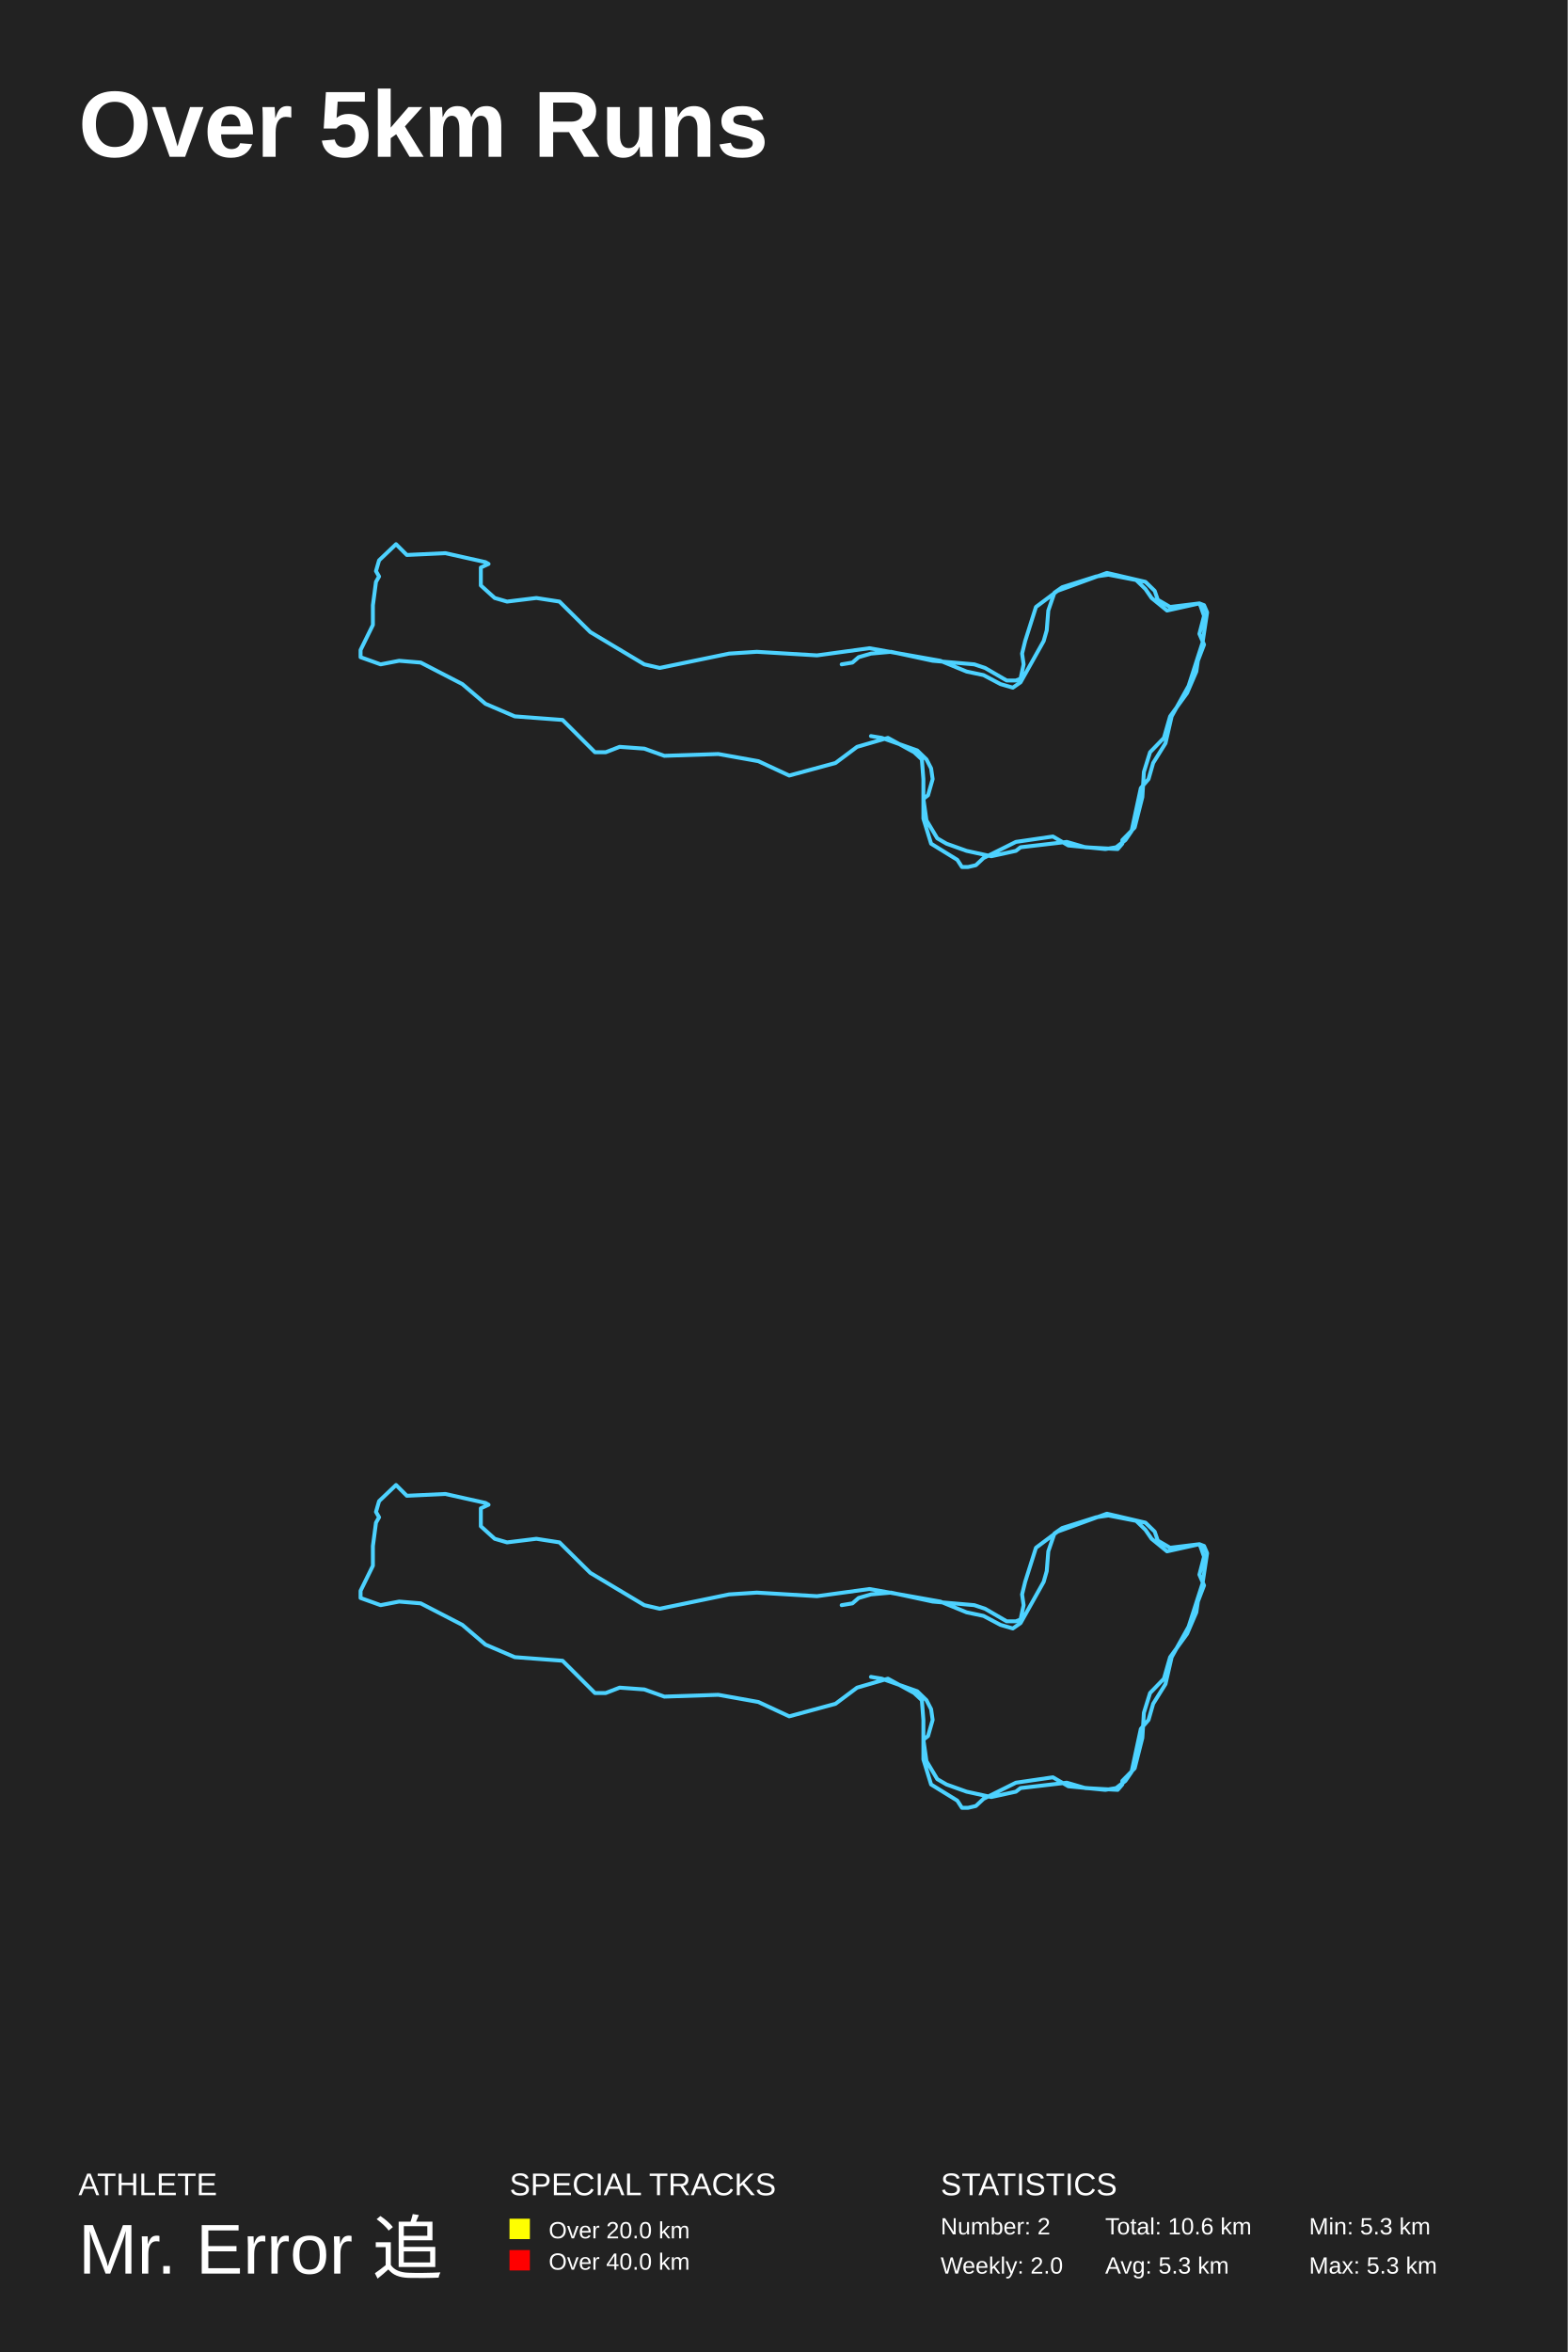
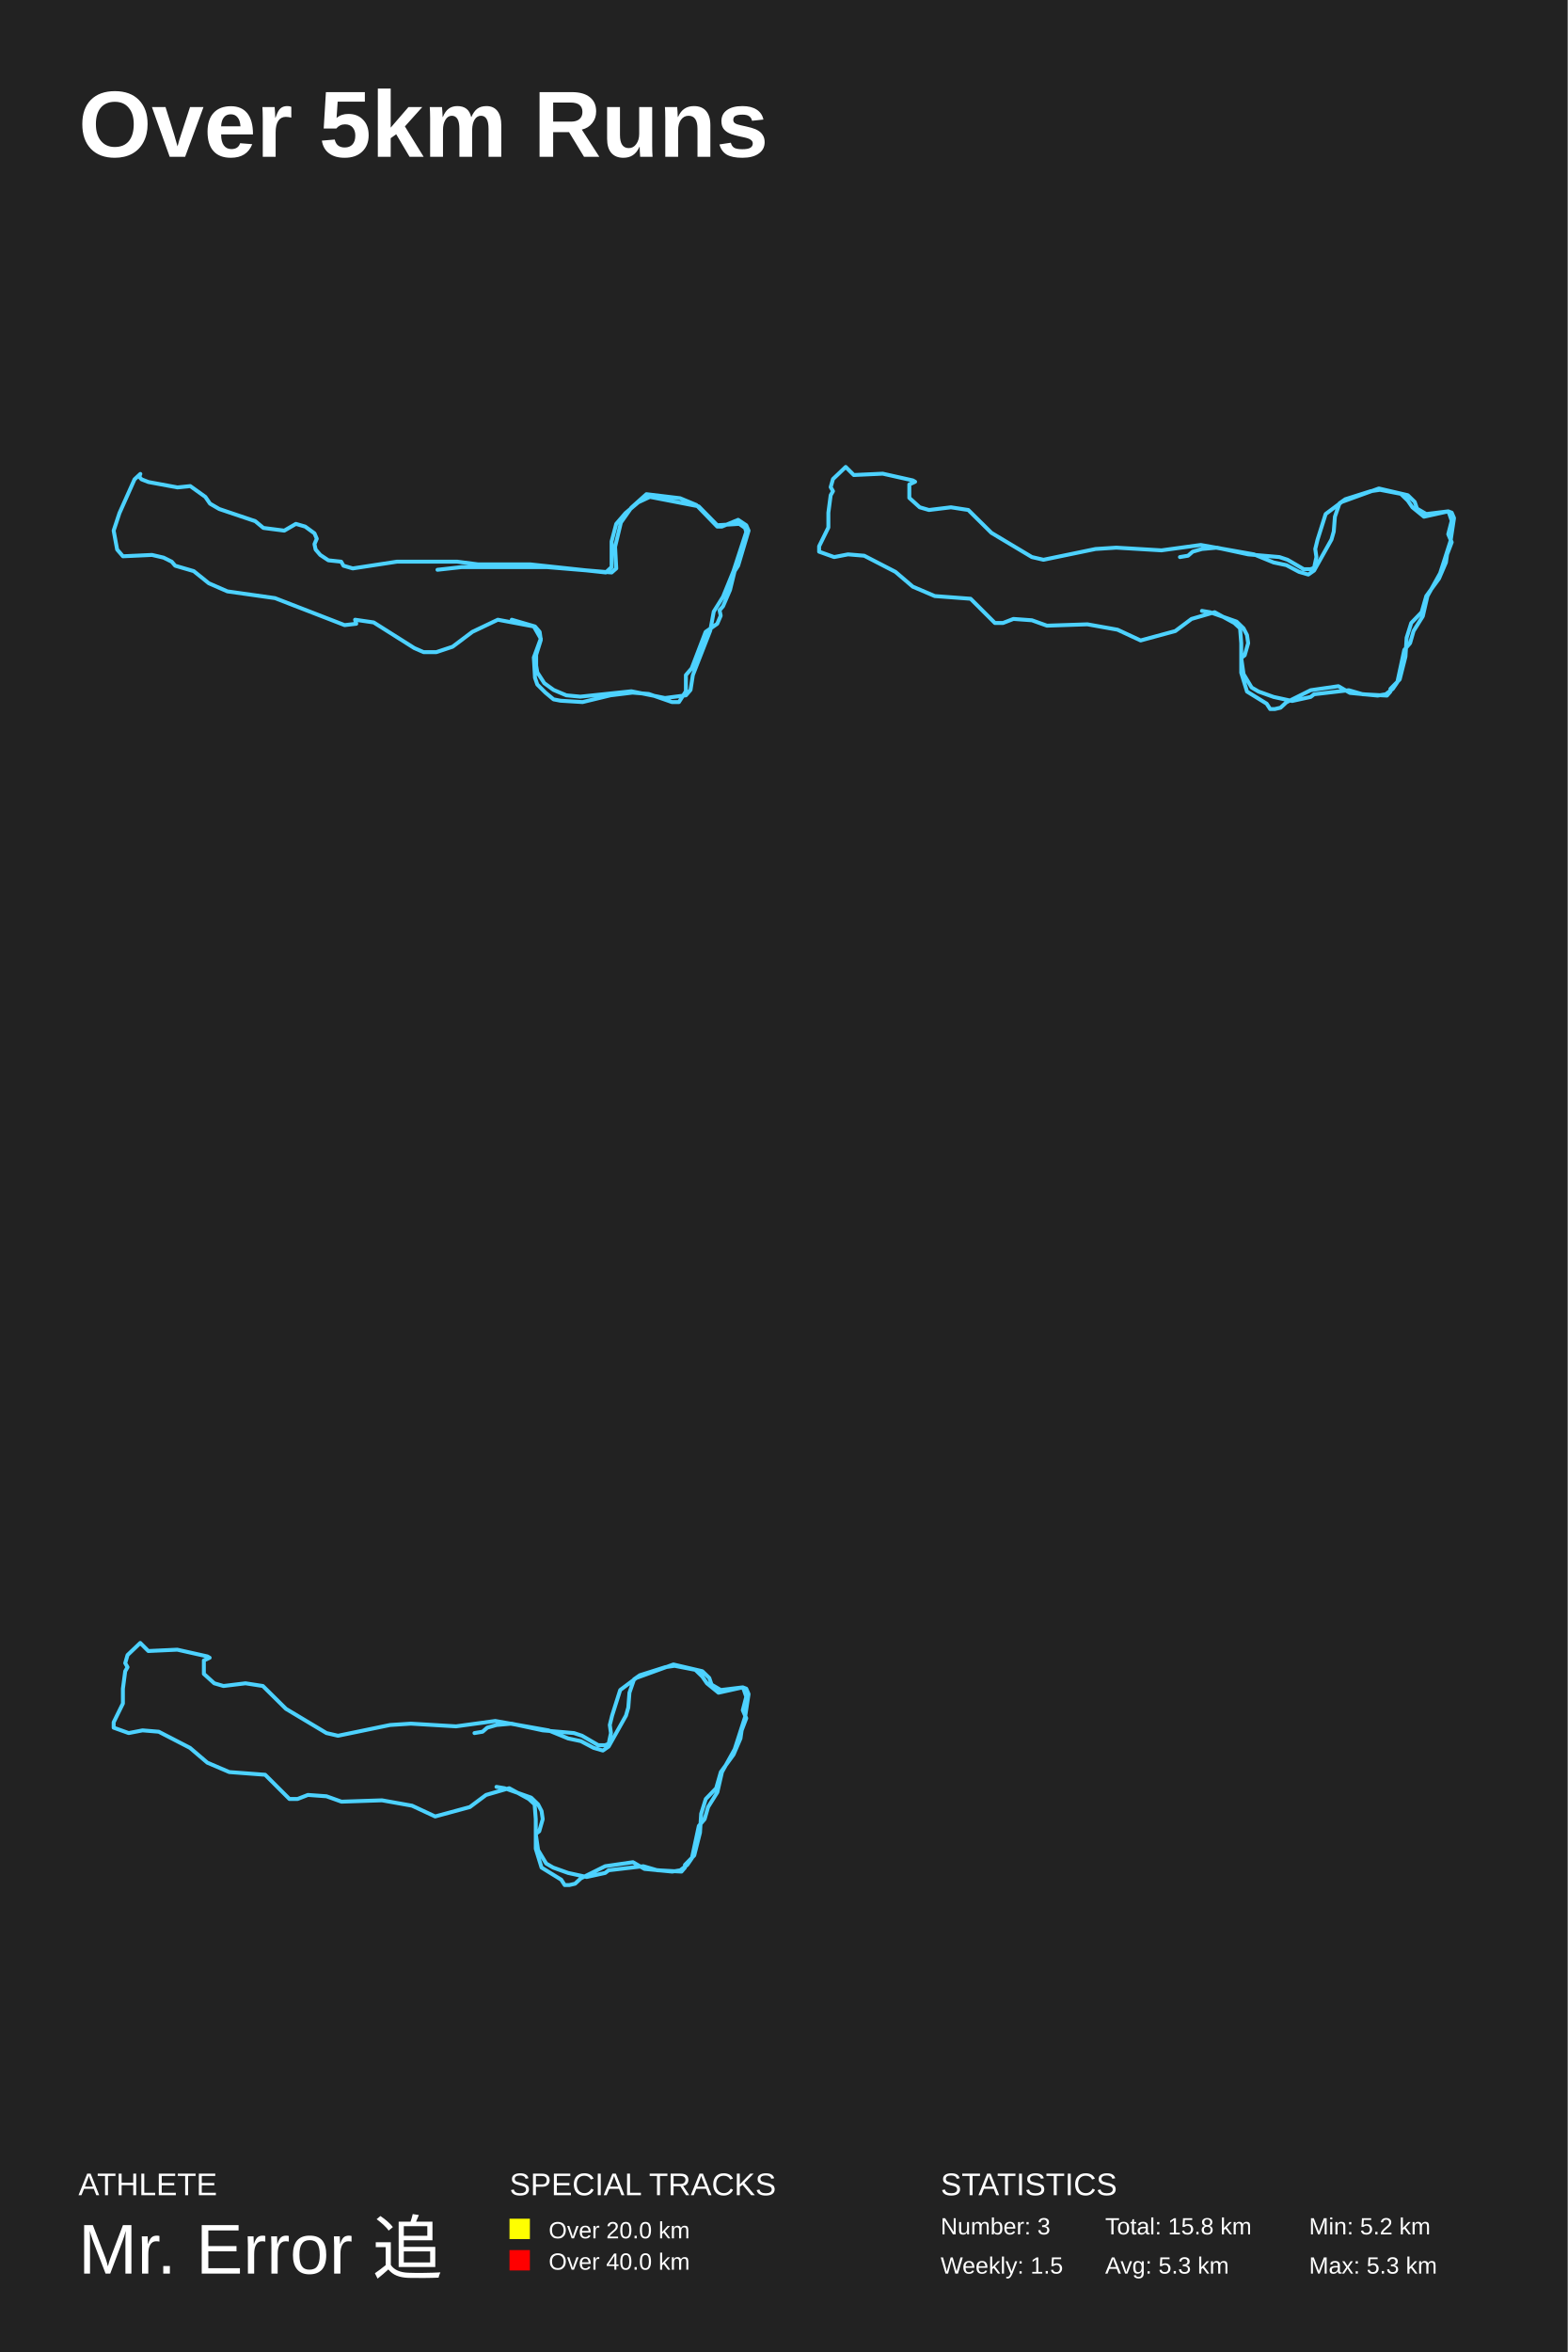
<svg xmlns="http://www.w3.org/2000/svg" baseProfile="full" height="300mm" version="1.1" viewBox="0,0,200,300" width="200mm">
  <defs />
  <rect fill="#222222" height="300" width="200" x="0" y="0" />
  <text fill="#FFFFFF" style="font-size:12px; font-family:Arial; font-weight:bold;" x="10" y="20">Over 5km Runs</text>
  <text fill="#FFFFFF" style="font-size:4px; font-family:Arial" x="10" y="280">ATHLETE</text>
  <text fill="#FFFFFF" style="font-size:9px; font-family:Arial" x="10" y="290">Mr. Error 追</text>
  <text fill="#FFFFFF" style="font-size:4px; font-family:Arial" x="65" y="280">SPECIAL TRACKS</text>
  <rect fill="yellow" height="2.6" width="2.6" x="65" y="283" />
  <text fill="#FFFFFF" style="font-size:3px; font-family:Arial" x="70" y="285.5">Over 20.0 km</text>
  <rect fill="red" height="2.6" width="2.6" x="65" y="287" />
  <text fill="#FFFFFF" style="font-size:3px; font-family:Arial" x="70" y="289.5">Over 40.0 km</text>
  <text fill="#FFFFFF" style="font-size:4px; font-family:Arial" x="120" y="280">STATISTICS</text>
-   <text fill="#FFFFFF" style="font-size:3px; font-family:Arial" x="120" y="285">Number: 2</text>
-   <text fill="#FFFFFF" style="font-size:3px; font-family:Arial" x="120" y="290">Weekly: 2.0</text>
-   <text fill="#FFFFFF" style="font-size:3px; font-family:Arial" x="141" y="285">Total: 10.6 km</text>
+   <text fill="#FFFFFF" style="font-size:3px; font-family:Arial" x="120" y="285">Number: 3</text>
+   <text fill="#FFFFFF" style="font-size:3px; font-family:Arial" x="120" y="290">Weekly: 1.5</text>
+   <text fill="#FFFFFF" style="font-size:3px; font-family:Arial" x="141" y="285">Total: 15.8 km</text>
  <text fill="#FFFFFF" style="font-size:3px; font-family:Arial" x="141" y="290">Avg: 5.3 km</text>
-   <text fill="#FFFFFF" style="font-size:3px; font-family:Arial" x="167" y="285">Min: 5.3 km</text>
+   <text fill="#FFFFFF" style="font-size:3px; font-family:Arial" x="167" y="285">Min: 5.2 km</text>
  <text fill="#FFFFFF" style="font-size:3px; font-family:Arial" x="167" y="290">Max: 5.3 km</text>
-   <polyline fill="none" points="111.115,93.889 112.492,94.117 117.016,95.719 118.197,96.862 118.787,98.006 118.984,99.378 118.393,101.437 117.803,101.895 118.197,104.639 119.574,106.927 120.754,107.613 123.311,108.528 126.459,109.214 129.607,108.528 130.197,108.071 136.098,107.384 138.459,108.071 142.59,108.299 143.18,107.613 143.18,107.156 144.754,105.554 145.738,101.666 145.934,98.464 146.721,95.947 148.492,94.117 149.279,91.373 151.443,88.399 152.623,85.654 152.82,84.282 153.607,82.223 153.016,80.85 153.607,78.563 153.213,77.419 153.016,76.962 148.885,77.877 146.918,76.276 146.131,75.132 144.951,73.988 141.41,73.302 139.836,73.531 135.508,74.903 134.525,75.589 133.738,77.877 133.541,80.393 133.148,81.765 130.197,87.026 129.213,87.713 127.639,87.255 125.475,86.111 123.311,85.654 119.967,84.282 110.918,82.68 104.23,83.595 96.557,83.138 93.016,83.367 84.164,85.197 82.197,84.739 75.311,80.622 71.377,76.733 68.426,76.276 64.689,76.733 63.115,76.276 61.344,74.674 61.344,72.387 62.328,71.929 61.934,71.701 56.82,70.557 51.902,70.786 50.525,69.413 48.361,71.472 47.967,72.844 48.361,73.531 47.967,74.217 47.574,77.191 47.574,79.707 46.0,82.909 46.0,83.824 48.557,84.739 50.918,84.282 53.672,84.51 58.984,87.255 61.934,89.771 65.672,91.373 71.77,91.83 75.902,95.947 77.279,95.947 79.049,95.261 82.197,95.49 84.754,96.405 91.639,96.176 96.754,97.091 100.689,98.921 106.59,97.32 109.344,95.261 113.279,94.117 116.623,95.947 117.607,96.862 117.803,99.378 117.803,104.411 118.787,107.613 122.131,109.672 122.721,110.587 123.508,110.587 124.492,110.358 125.475,109.443 129.607,107.384 134.328,106.698 136.295,107.842 141.016,108.299 142.393,108.071 143.574,107.156 144.361,106.012 145.541,100.522 146.525,99.378 147.115,97.32 148.689,94.804 149.475,91.373 151.639,87.484 153.41,81.994 154.0,78.106 153.607,77.191 153.016,76.962 149.279,77.419 147.705,76.504 147.311,75.361 146.131,74.217 141.213,73.073 134.918,75.361 132.164,77.419 130.787,81.765 130.393,83.367 130.59,84.739 130.197,86.569 129.607,86.798 128.426,86.798 125.672,85.197 124.295,84.739 118.984,84.282 113.672,83.138 111.115,83.367 109.541,83.824 108.754,84.51 107.377,84.739" stroke="#4DD2FF" stroke-linecap="round" stroke-linejoin="round" stroke-width="0.5" />
-   <polyline fill="none" points="111.115,213.889 112.492,214.117 117.016,215.719 118.197,216.862 118.787,218.006 118.984,219.378 118.393,221.437 117.803,221.895 118.197,224.639 119.574,226.927 120.754,227.613 123.311,228.528 126.459,229.214 129.607,228.528 130.197,228.071 136.098,227.384 138.459,228.071 142.59,228.299 143.18,227.613 143.18,227.156 144.754,225.554 145.738,221.666 145.934,218.464 146.721,215.947 148.492,214.117 149.279,211.373 151.443,208.399 152.623,205.654 152.82,204.282 153.607,202.223 153.016,200.85 153.607,198.563 153.213,197.419 153.016,196.962 148.885,197.877 146.918,196.276 146.131,195.132 144.951,193.988 141.41,193.302 139.836,193.531 135.508,194.903 134.525,195.589 133.738,197.877 133.541,200.393 133.148,201.765 130.197,207.026 129.213,207.713 127.639,207.255 125.475,206.111 123.311,205.654 119.967,204.282 110.918,202.68 104.23,203.595 96.557,203.138 93.016,203.367 84.164,205.197 82.197,204.739 75.311,200.622 71.377,196.733 68.426,196.276 64.689,196.733 63.115,196.276 61.344,194.674 61.344,192.387 62.328,191.929 61.934,191.701 56.82,190.557 51.902,190.786 50.525,189.413 48.361,191.472 47.967,192.844 48.361,193.531 47.967,194.217 47.574,197.191 47.574,199.707 46.0,202.909 46.0,203.824 48.557,204.739 50.918,204.282 53.672,204.51 58.984,207.255 61.934,209.771 65.672,211.373 71.77,211.83 75.902,215.947 77.279,215.947 79.049,215.261 82.197,215.49 84.754,216.405 91.639,216.176 96.754,217.091 100.689,218.921 106.59,217.32 109.344,215.261 113.279,214.117 116.623,215.947 117.607,216.862 117.803,219.378 117.803,224.411 118.787,227.613 122.131,229.672 122.721,230.587 123.508,230.587 124.492,230.358 125.475,229.443 129.607,227.384 134.328,226.698 136.295,227.842 141.016,228.299 142.393,228.071 143.574,227.156 144.361,226.012 145.541,220.522 146.525,219.378 147.115,217.32 148.689,214.804 149.475,211.373 151.639,207.484 153.41,201.994 154.0,198.106 153.607,197.191 153.016,196.962 149.279,197.419 147.705,196.504 147.311,195.361 146.131,194.217 141.213,193.073 134.918,195.361 132.164,197.419 130.787,201.765 130.393,203.367 130.59,204.739 130.197,206.569 129.607,206.798 128.426,206.798 125.672,205.197 124.295,204.739 118.984,204.282 113.672,203.138 111.115,203.367 109.541,203.824 108.754,204.51 107.377,204.739" stroke="#4DD2FF" stroke-linecap="round" stroke-linejoin="round" stroke-width="0.5" />
+   <polyline fill="none" points="65.292,79.046 68.253,79.907 68.846,80.596 68.994,81.629 68.401,83.523 68.401,84.901 68.549,85.761 69.438,87.139 70.622,88 72.251,88.689 74.028,88.861 80.544,88.172 84.838,89.033 87.504,88.689 88.096,88 88.392,86.106 90.613,80.424 91.058,78.013 92.242,76.119 93.575,72.848 95.204,67.854 95.056,67.338 94.315,66.821 91.502,66.994 89.133,64.583 82.913,63.378 81.432,64.066 79.803,65.444 78.619,66.821 78.027,69.06 78.027,72.331 77.286,73.02 67.661,71.987 60.997,71.987 58.332,71.642 50.632,71.642 45.005,72.503 43.82,72.159 43.524,71.642 41.895,71.47 40.858,70.782 40.266,70.093 40.118,69.404 40.414,68.715 40.118,68.027 38.933,67.166 37.749,66.821 36.268,67.682 33.602,67.338 32.566,66.477 27.975,64.927 26.791,64.239 26.198,63.378 24.273,62 22.644,62.172 18.942,61.484 18.054,61.139 17.758,60.795 17.906,60.451 17.165,61.139 15.24,65.444 14.5,67.682 14.944,70.093 15.685,70.954 19.387,70.782 20.867,71.126 21.904,71.642 22.348,72.159 24.718,72.848 26.643,74.397 29.012,75.431 35.083,76.291 43.968,79.735 45.449,79.563 45.301,79.046 47.67,79.391 52.853,82.662 54.037,83.179 55.666,83.179 57.739,82.49 60.257,80.596 63.515,79.046 68.105,79.907 68.994,81.457 68.105,83.867 68.253,86.45 68.549,87.311 69.586,88.344 70.622,89.205 71.511,89.377 74.324,89.549 77.878,88.689 80.692,88.344 82.765,88.516 85.727,89.549 86.615,89.549 87.504,88.172 87.504,86.106 88.244,85.245 90.021,80.596 91.502,79.563 91.946,78.53 91.798,77.841 92.242,77.325 93.131,75.258 93.723,72.848 94.167,72.159 95.5,67.682 95.204,66.994 94.167,66.305 92.094,67.166 91.502,67.166 88.836,64.411 86.763,63.55 82.469,63.033 80.544,64.755 79.211,66.649 78.471,69.748 78.619,72.503 78.027,73.02 69.734,72.331 58.924,72.331 55.814,72.676" stroke="#4dd2ff" stroke-linecap="round" stroke-linejoin="round" stroke-width="0.5" />
+   <polyline fill="none" points="153.336,77.917 154.369,78.088 157.762,79.289 158.648,80.147 159.09,81.005 159.238,82.034 158.795,83.578 158.352,83.921 158.648,85.98 159.68,87.695 160.566,88.21 162.484,88.896 164.844,89.411 167.205,88.896 167.648,88.553 172.074,88.038 173.844,88.553 176.943,88.724 177.385,88.21 177.385,87.867 178.566,86.666 179.303,83.749 179.451,81.348 180.041,79.461 181.369,78.088 181.959,76.029 183.582,73.799 184.467,71.741 184.615,70.711 185.205,69.167 184.762,68.138 185.205,66.422 184.91,65.564 184.762,65.221 181.664,65.908 180.189,64.707 179.598,63.849 178.713,62.991 176.057,62.476 174.877,62.648 171.631,63.677 170.893,64.192 170.303,65.908 170.156,67.795 169.861,68.824 167.648,72.77 166.91,73.285 165.73,72.941 164.107,72.084 162.484,71.741 159.975,70.711 153.189,69.51 148.172,70.197 142.418,69.853 139.762,70.025 133.123,71.397 131.648,71.054 126.484,67.966 123.533,65.05 121.32,64.707 118.516,65.05 117.336,64.707 116.008,63.506 116.008,61.79 116.746,61.447 116.451,61.276 112.615,60.418 108.926,60.589 107.893,59.56 106.27,61.104 105.975,62.133 106.27,62.648 105.975,63.163 105.68,65.393 105.68,67.28 104.5,69.682 104.5,70.368 106.418,71.054 108.189,70.711 110.254,70.883 114.238,72.941 116.451,74.829 119.254,76.029 123.828,76.373 126.926,79.461 127.959,79.461 129.287,78.946 131.648,79.117 133.566,79.804 138.73,79.632 142.566,80.318 145.516,81.691 149.943,80.49 152.008,78.946 154.959,78.088 157.467,79.461 158.205,80.147 158.352,82.034 158.352,85.808 159.09,88.21 161.598,89.754 162.041,90.44 162.631,90.44 163.369,90.268 164.107,89.582 167.205,88.038 170.746,87.524 172.221,88.381 175.762,88.724 176.795,88.553 177.68,87.867 178.27,87.009 179.156,82.892 179.893,82.034 180.336,80.49 181.516,78.603 182.107,76.029 183.73,73.113 185.057,68.996 185.5,66.079 185.205,65.393 184.762,65.221 181.959,65.564 180.779,64.878 180.484,64.02 179.598,63.163 175.91,62.305 171.189,64.02 169.123,65.564 168.09,68.824 167.795,70.025 167.943,71.054 167.648,72.427 167.205,72.598 166.32,72.598 164.254,71.397 163.221,71.054 159.238,70.711 155.254,69.853 153.336,70.025 152.156,70.368 151.566,70.883 150.533,71.054" stroke="#4dd2ff" stroke-linecap="round" stroke-linejoin="round" stroke-width="0.5" />
+   <polyline fill="none" points="63.336,227.917 64.369,228.088 67.762,229.289 68.648,230.147 69.09,231.005 69.238,232.034 68.795,233.578 68.352,233.921 68.648,235.98 69.68,237.695 70.566,238.21 72.484,238.896 74.844,239.411 77.205,238.896 77.648,238.553 82.074,238.038 83.844,238.553 86.943,238.724 87.385,238.21 87.385,237.867 88.566,236.666 89.303,233.749 89.451,231.348 90.041,229.461 91.369,228.088 91.959,226.029 93.582,223.799 94.467,221.741 94.615,220.711 95.205,219.167 94.762,218.138 95.205,216.422 94.91,215.564 94.762,215.221 91.664,215.908 90.189,214.707 89.598,213.849 88.713,212.991 86.057,212.476 84.877,212.648 81.631,213.677 80.893,214.192 80.303,215.908 80.156,217.795 79.861,218.824 77.648,222.77 76.91,223.285 75.73,222.941 74.107,222.084 72.484,221.741 69.975,220.711 63.189,219.51 58.172,220.197 52.418,219.853 49.762,220.025 43.123,221.397 41.648,221.054 36.484,217.966 33.533,215.05 31.32,214.707 28.516,215.05 27.336,214.707 26.008,213.506 26.008,211.79 26.746,211.447 26.451,211.276 22.615,210.418 18.926,210.589 17.893,209.56 16.27,211.104 15.975,212.133 16.27,212.648 15.975,213.163 15.68,215.393 15.68,217.28 14.5,219.682 14.5,220.368 16.418,221.054 18.189,220.711 20.254,220.883 24.238,222.941 26.451,224.829 29.254,226.029 33.828,226.373 36.926,229.461 37.959,229.461 39.287,228.946 41.648,229.117 43.566,229.804 48.73,229.632 52.566,230.318 55.516,231.691 59.943,230.49 62.008,228.946 64.959,228.088 67.467,229.461 68.205,230.147 68.352,232.034 68.352,235.808 69.09,238.21 71.598,239.754 72.041,240.44 72.631,240.44 73.369,240.268 74.107,239.582 77.205,238.038 80.746,237.524 82.221,238.381 85.762,238.724 86.795,238.553 87.68,237.867 88.27,237.009 89.156,232.892 89.893,232.034 90.336,230.49 91.516,228.603 92.107,226.029 93.73,223.113 95.057,218.996 95.5,216.079 95.205,215.393 94.762,215.221 91.959,215.564 90.779,214.878 90.484,214.02 89.598,213.163 85.91,212.305 81.189,214.02 79.123,215.564 78.09,218.824 77.795,220.025 77.943,221.054 77.648,222.427 77.205,222.598 76.32,222.598 74.254,221.397 73.221,221.054 69.238,220.711 65.254,219.853 63.336,220.025 62.156,220.368 61.566,220.883 60.533,221.054" stroke="#4dd2ff" stroke-linecap="round" stroke-linejoin="round" stroke-width="0.5" />
</svg>
